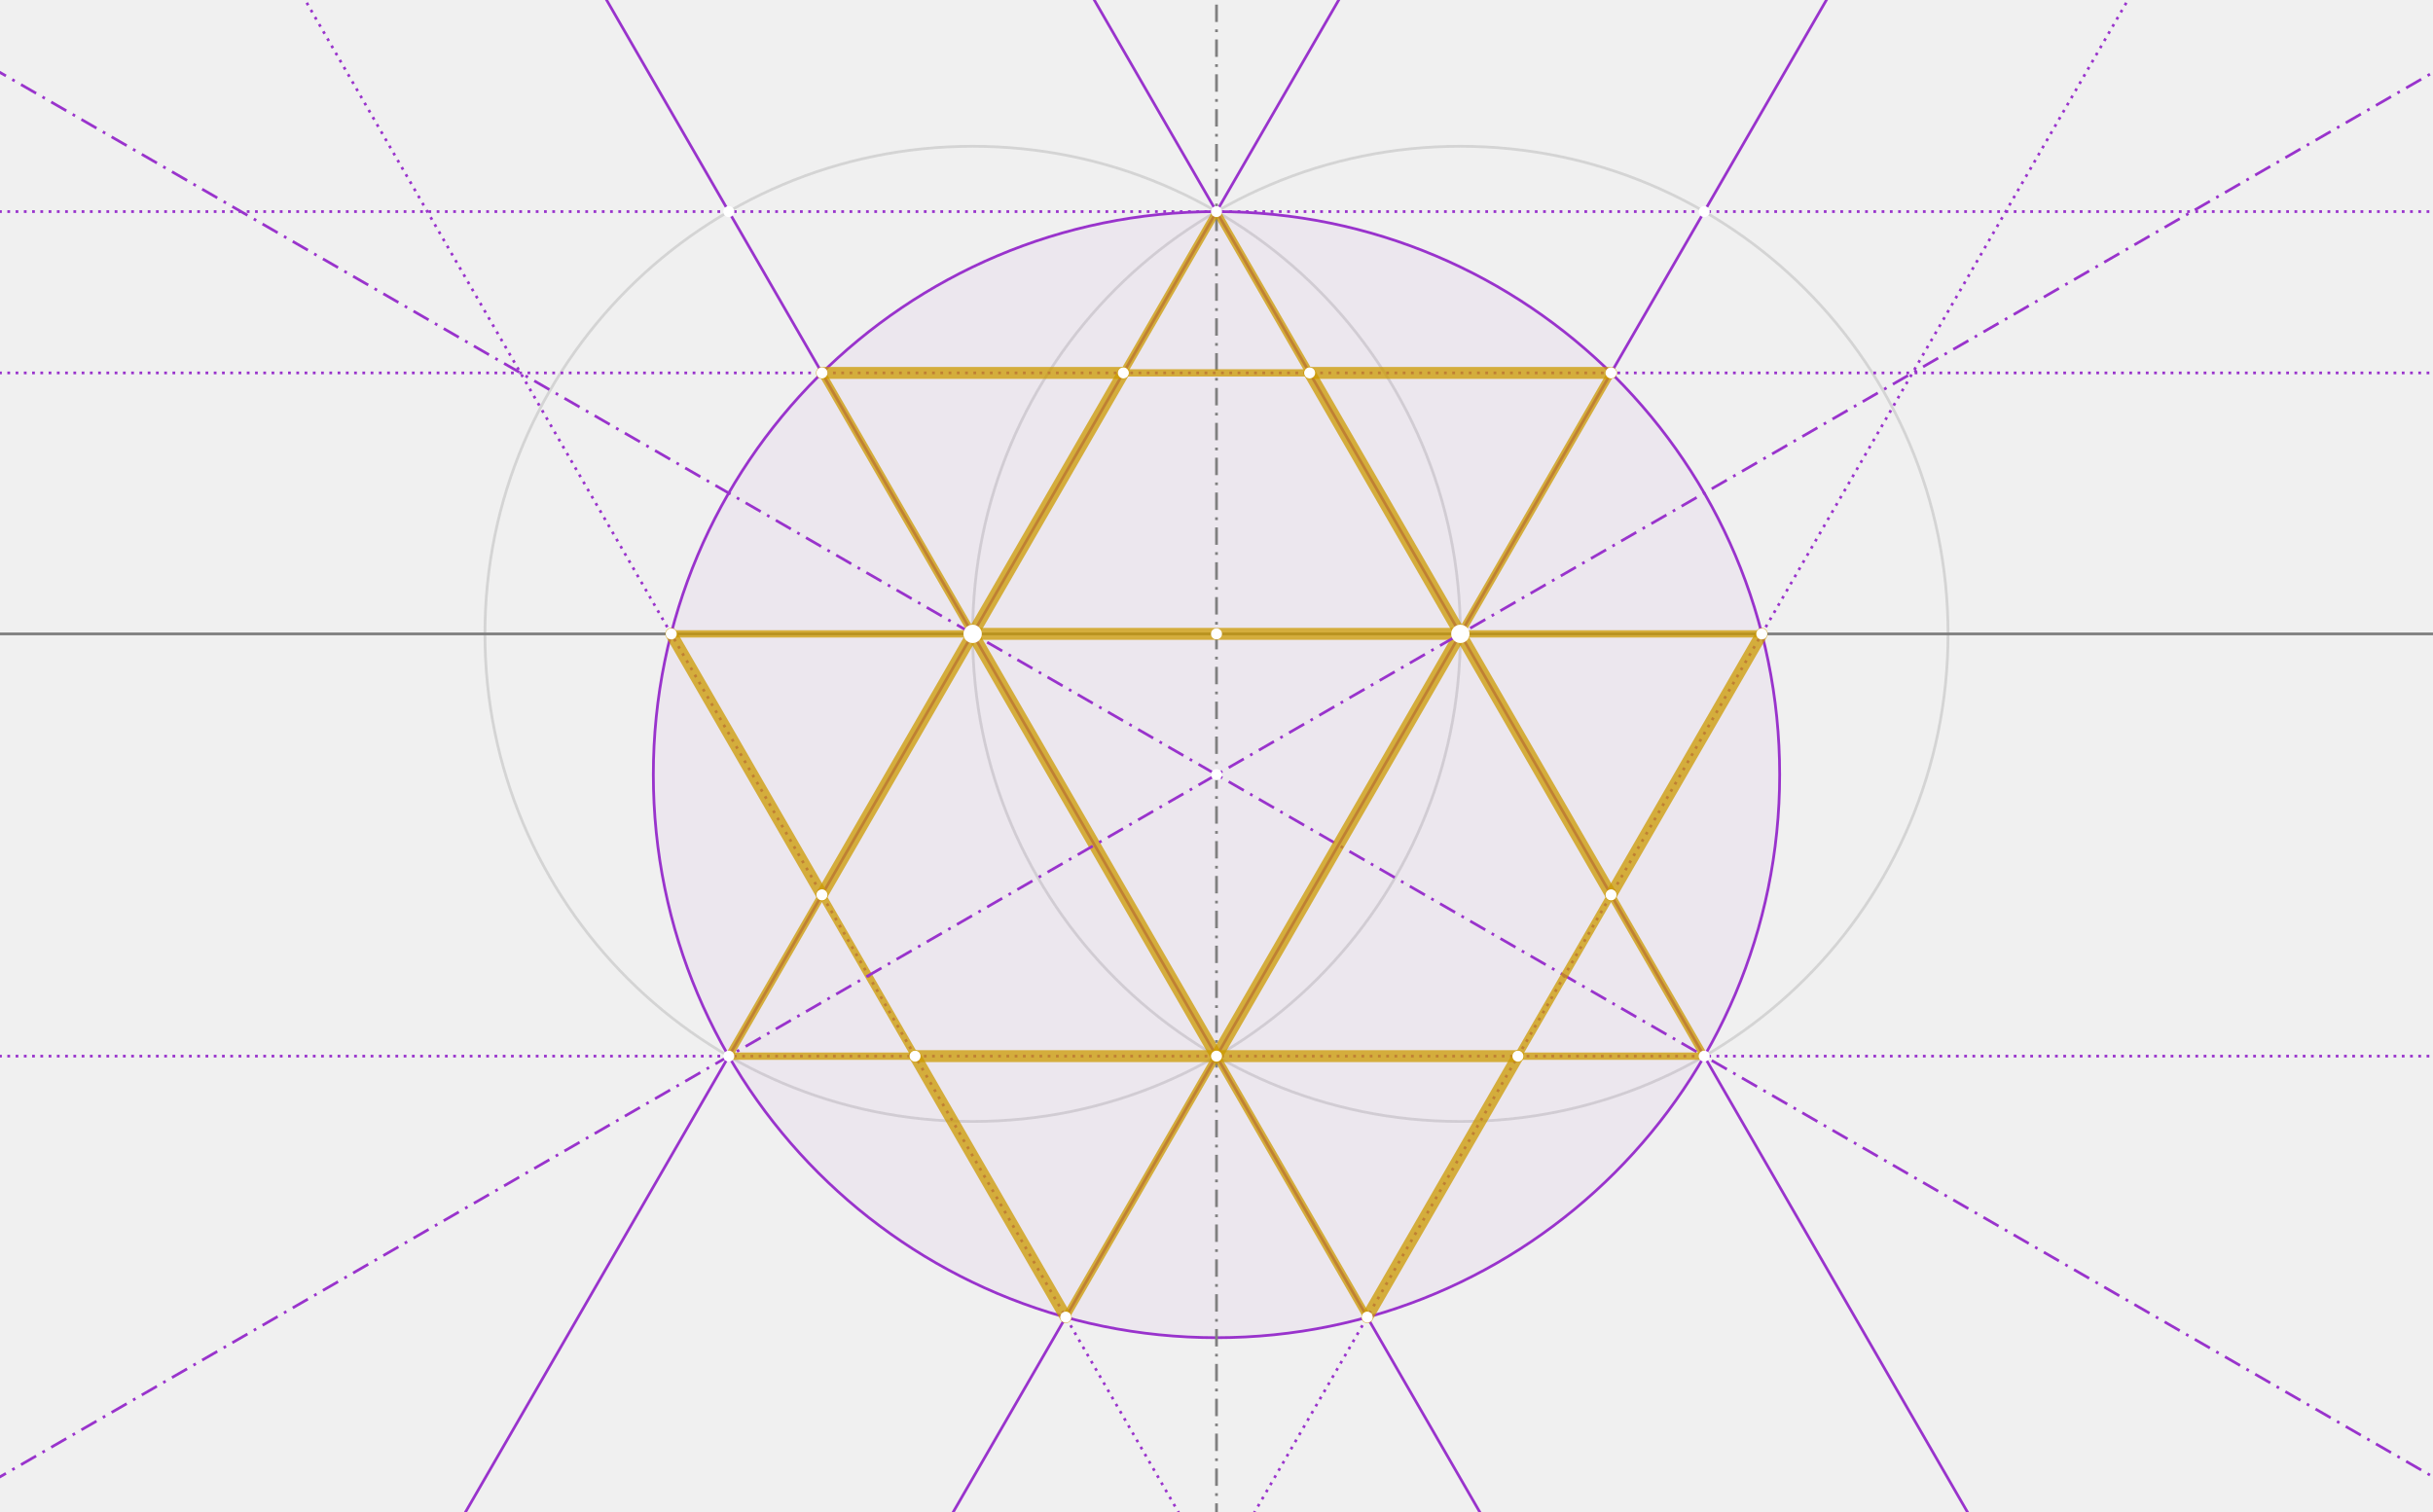
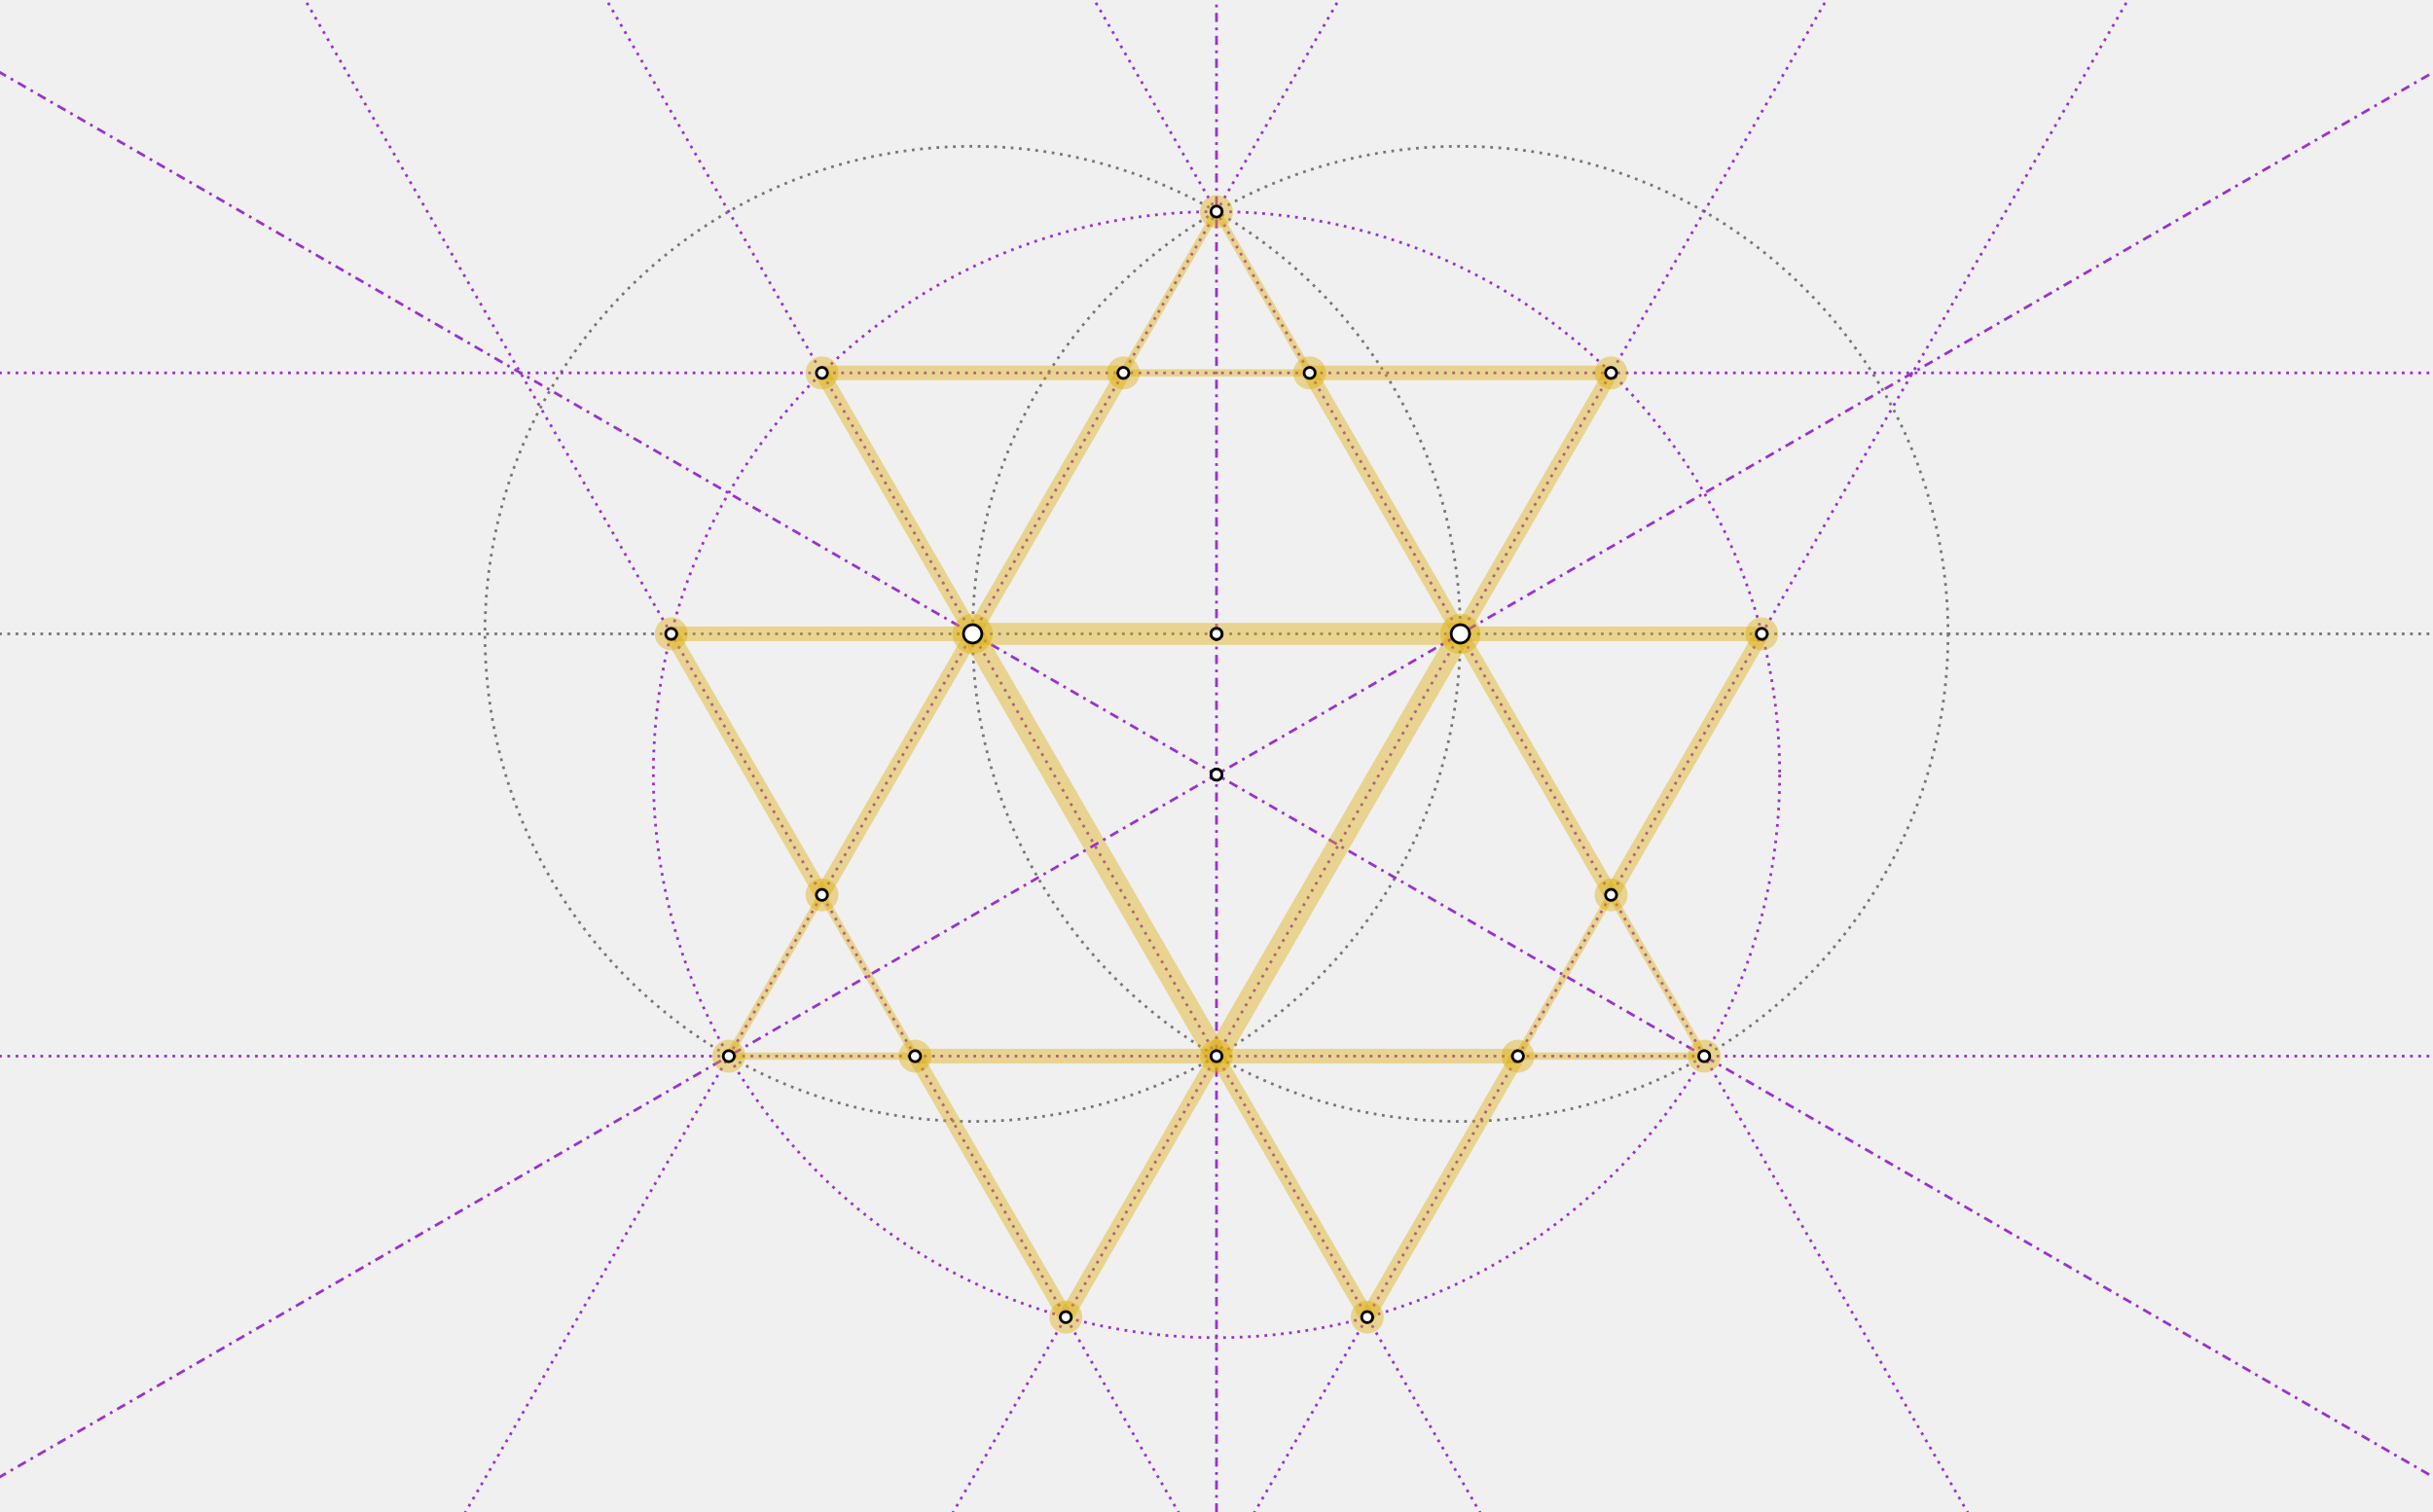
<svg xmlns="http://www.w3.org/2000/svg" version="1.1" baseProfile="full" x="0px" y="0px" width="1326px" height="824px" viewBox="0 0 1326 824">
  <style>
- .point { stroke: black; stroke-width: 3; fill: white; }
- .line { stroke: #808080; stroke-width: 3; stroke-opacity: 0.3; stroke-linejoin: round; stroke-linecap: butt; } 
- .circle { stroke: #808080; stroke-width: 3; stroke-opacity: 0.3; stroke-linejoin: round; stroke-linecap: butt; fill: none; } 
- .polygon { stroke-width: 5; stroke-linejoin: round; stroke-linecap: butt; fill: none; } 
- .bisector { stroke-dasharray: 13, 5, 3, 5; }
- .secondary { stroke-dasharray: 3 5; } 
- .root3 { stroke: #93C; stroke-width: 5; fill: #93C; fill-opacity: 0.2; stroke-opacity: 0.7; } 
- .segment { stroke-width: 7; stroke-linecap: round; } 
+ .golden { stroke: #DA0; stroke-opacity: 0.4; fill: #DA0; } 
+ .selected { stroke: #69C; stroke-opacity: 0.4; fill: #69C; } 
+ .point { stroke: black; stroke-width: 1.5; fill: white; }
+ .point &gt; path:nth-child(1) { stroke: black;  fill: none; }
+ .point &gt; path:nth-child(2) { stroke: black; stroke-width: 1.5;  fill: white; }
+ .point.golden &gt; path:nth-child(1) { stroke-width: 12;   stroke: #DA0; stroke-opacity: 0.4; fill: #DA0;  }
+ .point.golden &gt; path:nth-child(2) { stroke: black; stroke-width: 1.5; stroke-opacity: 1; fill: white; }
+ .point.selected &gt; path:nth-child(1) { stroke-width: 12;   stroke: #69C; stroke-opacity: 0.4; fill: #DA0;  }
+ .point.selected &gt; path:nth-child(2) { stroke: black; stroke-width: 1.5; stroke-opacity: 1; fill: white; }
+ .line { stroke: #93C; stroke-width: 1.5; stroke-opacity: 1; stroke-dasharray: 1.5 3;  } 
+ .line.selected { stroke: #69C; }
+ .circle {fill: none; stroke: #93C; stroke-width: 1.5; stroke-opacity: 1; stroke-dasharray: 1.5 3; }
+ .polygon { stroke-width: 5; stroke-linejoin: round;  fill: #93C; fill-opacity: .1; } 
+ .bisector { stroke-dasharray: 1.5, 3, 5, 3; }
+ .segment {} 
.a { stroke-width: 4; } 
.b { stroke-width: 8; } 
.c { stroke-width: 12; } 
.d { stroke-width: 16; } 
- .golden { stroke: #DA0; stroke-opacity: 0.4; fill: #DA0; } 
- .point.golden { stroke-width: 12; fill: black; }
+ #base .circle { stroke: #777; }
+ #base .line { stroke: #777; }
  </style>
-   <g stroke-linejoin="miter" stroke-dashoffset="0" stroke-dasharray="none" stroke-width="1" stroke-miterlimit="10.000" stroke-linecap="square">
-     <g id="misc" />
-     <g id="layer0">
-       <g stroke-linejoin="round" stroke-width="1.5" stroke-linecap="round" fill="none" stroke-opacity=".247" stroke="#808080">
+   <g>
+     <g id="base">
+       <g class="line base">
+         <path d="M -5 345.55 L 1331.0 345.55" />
+       </g>
+       <g class="circle">
        <path d="M 795.90 345.55 C 795.90 492.35 676.90 611.35 530.10 611.35 C 383.30 611.35 264.29 492.35 264.29 345.55 C 264.29 198.75 383.30 79.742 530.10 79.742 C 676.90 79.742 795.90 198.75 795.90 345.55 z" />
      </g>
-       <g stroke-linejoin="round" stroke-width="1.5" stroke-linecap="round" fill="none" stroke-opacity=".247" stroke="#808080">
+       <g class="circle">
        <path d="M 1061.7 345.55 C 1061.7 492.35 942.70 611.35 795.90 611.35 C 649.10 611.35 530.10 492.35 530.10 345.55 C 530.10 198.75 649.10 79.742 795.90 79.742 C 942.70 79.742 1061.7 198.75 1061.7 345.55 z" />
      </g>
-       <g fill-opacity=".047" fill-rule="nonzero" stroke="none" fill="#93C">
+     </g>
+     <g id="layer6">
+       <g class="circle">
        <path d="M 969.93 422.28 C 969.93 591.79 832.51 729.21 663.00 729.21 C 493.49 729.21 356.07 591.79 356.07 422.28 C 356.07 252.77 493.49 115.35 663.00 115.35 C 832.51 115.35 969.93 252.77 969.93 422.28 z" />
      </g>
-       <g stroke-linejoin="round" stroke-width="1.5" stroke-linecap="round" fill="none" stroke-opacity="1" stroke="#93C">
-         <path d="M 969.93 422.28 C 969.93 591.79 832.51 729.21 663.00 729.21 C 493.49 729.21 356.07 591.79 356.07 422.28 C 356.07 252.77 493.49 115.35 663.00 115.35 C 832.51 115.35 969.93 252.77 969.93 422.28 z" />
-       </g>
-     </g>
-     <g id="layer1" />
-     <g id="layer2" />
-     <g id="layer3" />
-     <g id="layer4" />
-     <g id="layer5" />
-     <g id="layer6">
-       <g stroke-linejoin="round" stroke-width="1.5" stroke-linecap="round" fill="none" stroke-opacity="1" stroke="#808080">
-         <path d="M -5 345.55 L 1331.0 345.55" />
-       </g>
-       <g stroke-linejoin="round" stroke-dasharray="9.5,4,1.5,4" stroke-width="1.5" stroke-linecap="butt" fill="none" stroke-opacity="1" stroke="#808080">
+       <g class="line bisector">
        <path d="M 663.00 829.00 L 663.00 -5" />
      </g>
-       <g stroke-linejoin="round" stroke-width="1.5" stroke-linecap="round" fill="none" stroke-opacity="1" stroke="#93C">
+       <g class="line">
        <path d="M 250.98 829.00 L 732.49 -5" />
      </g>
-       <g stroke-linejoin="round" stroke-width="1.5" stroke-linecap="round" fill="none" stroke-opacity="1" stroke="#93C">
+       <g class="line">
        <path d="M 1075.0 829.00 L 593.51 -5" />
      </g>
-       <g stroke-linejoin="round" stroke-width="1.5" stroke-linecap="round" fill="none" stroke-opacity="1" stroke="#93C">
+       <g class="line">
        <path d="M 809.22 829.00 L 327.71 -5" />
      </g>
-       <g stroke-linejoin="round" stroke-width="1.5" stroke-linecap="round" fill="none" stroke-opacity="1" stroke="#93C">
+       <g class="line">
        <path d="M 516.78 829.00 L 998.29 -5" />
      </g>
-       <g stroke-linejoin="round" stroke-dasharray="1.5,3" stroke-width="1.5" stroke-linecap="butt" fill="none" stroke-opacity="1" stroke="#93C">
+       <g class="line">
        <path d="M -5 575.74 L 1331.0 575.74" />
      </g>
-       <g stroke-linejoin="round" stroke-dasharray="9.5,4,1.5,4" stroke-width="1.5" stroke-linecap="butt" fill="none" stroke-opacity="1" stroke="#93C">
+       <g class="line bisector">
        <path d="M -5 36.610 L 1331.0 807.95" />
      </g>
-       <g stroke-linejoin="round" stroke-dasharray="1.5,3" stroke-width="1.5" stroke-linecap="butt" fill="none" stroke-opacity="1" stroke="#93C">
+       <g class="line">
        <path d="M -5 203.28 L 1331.0 203.28" />
      </g>
-       <g stroke-linejoin="round" stroke-dasharray="1.5,3" stroke-width="1.5" stroke-linecap="butt" fill="none" stroke-opacity="1" stroke="#93C">
+       <g class="line">
        <path d="M 644.94 829.00 L 163.43 -5" />
      </g>
-       <g stroke-linejoin="round" stroke-dasharray="1.5,3" stroke-width="1.5" stroke-linecap="butt" fill="none" stroke-opacity="1" stroke="#93C">
+       <g class="line">
        <path d="M 681.06 829.00 L 1162.6 -5" />
      </g>
    </g>
    <g id="layer7">
-       <g stroke-linejoin="round" stroke-width="4" stroke-linecap="round" fill="none" stroke-opacity=".749" stroke="#cc9900">
+       <g class="segment golden b">
        <path d="M 365.82 345.55 L 530.10 345.55" />
      </g>
-       <g stroke-linejoin="round" stroke-width="6.5" stroke-linecap="round" fill="none" stroke-opacity=".749" stroke="#cc9900">
+       <g class="segment golden c">
        <path d="M 530.10 345.55 L 795.90 345.55" />
      </g>
-       <g stroke-linejoin="round" stroke-width="4" stroke-linecap="round" fill="none" stroke-opacity=".749" stroke="#cc9900">
+       <g class="segment golden b">
        <path d="M 795.90 345.55 L 960.18 345.55" />
      </g>
-       <g stroke-linejoin="round" stroke-width="4" stroke-linecap="round" fill="none" stroke-opacity=".749" stroke="#cc9900">
+       <g class="segment golden b">
        <path d="M 447.96 203.28 L 530.10 345.55" />
      </g>
-       <g stroke-linejoin="round" stroke-width="6.5" stroke-linecap="round" fill="none" stroke-opacity=".749" stroke="#cc9900">
+       <g class="segment golden c">
        <path d="M 530.10 345.55 L 663.00 575.74" />
      </g>
-       <g stroke-linejoin="round" stroke-width="4" stroke-linecap="round" fill="none" stroke-opacity=".749" stroke="#cc9900">
+       <g class="segment golden b">
        <path d="M 663.00 575.74 L 745.14 718.01" />
      </g>
-       <g stroke-linejoin="round" stroke-width="4" stroke-linecap="round" fill="none" stroke-opacity=".749" stroke="#cc9900">
+       <g class="segment golden b">
        <path d="M 580.86 718.01 L 663.00 575.74" />
      </g>
-       <g stroke-linejoin="round" stroke-width="6.5" stroke-linecap="round" fill="none" stroke-opacity=".749" stroke="#cc9900">
+       <g class="segment golden c">
        <path d="M 663.00 575.74 L 795.90 345.55" />
      </g>
-       <g stroke-linejoin="round" stroke-width="4" stroke-linecap="round" fill="none" stroke-opacity=".749" stroke="#cc9900">
+       <g class="segment golden b">
        <path d="M 795.90 345.55 L 878.04 203.28" />
      </g>
-       <g stroke-linejoin="round" stroke-width="6.5" stroke-linecap="round" fill="none" stroke-opacity=".749" stroke="#cc9900">
+       <g class="segment golden b">
        <path d="M 447.96 203.28 L 612.24 203.28" />
      </g>
-       <g stroke-linejoin="round" stroke-width="4" stroke-linecap="round" fill="none" stroke-opacity=".749" stroke="#cc9900">
+       <g class="segment golden a">
        <path d="M 612.24 203.28 L 713.76 203.28" />
      </g>
-       <g stroke-linejoin="round" stroke-width="6.5" stroke-linecap="round" fill="none" stroke-opacity=".749" stroke="#cc9900">
+       <g class="segment golden b">
        <path d="M 713.76 203.28 L 878.04 203.28" />
      </g>
-       <g stroke-linejoin="round" stroke-width="6.5" stroke-linecap="round" fill="none" stroke-opacity=".749" stroke="#cc9900">
+       <g class="segment golden b">
        <path d="M 365.82 345.55 L 447.96 487.82" />
      </g>
-       <g stroke-linejoin="round" stroke-width="4" stroke-linecap="round" fill="none" stroke-opacity=".749" stroke="#cc9900">
+       <g class="segment golden a">
        <path d="M 447.96 487.82 L 498.72 575.74" />
      </g>
-       <g stroke-linejoin="round" stroke-width="6.5" stroke-linecap="round" fill="none" stroke-opacity=".749" stroke="#cc9900">
+       <g class="segment golden b">
        <path d="M 498.72 575.74 L 580.86 718.01" />
      </g>
-       <g stroke-linejoin="round" stroke-width="6.5" stroke-linecap="round" fill="none" stroke-opacity=".749" stroke="#cc9900">
+       <g class="segment golden b">
        <path d="M 745.14 718.01 L 827.28 575.74" />
      </g>
-       <g stroke-linejoin="round" stroke-width="4" stroke-linecap="round" fill="none" stroke-opacity=".749" stroke="#cc9900">
+       <g class="segment golden a">
        <path d="M 827.28 575.74 L 878.04 487.82" />
      </g>
-       <g stroke-linejoin="round" stroke-width="6.5" stroke-linecap="round" fill="none" stroke-opacity=".749" stroke="#cc9900">
+       <g class="segment golden b">
        <path d="M 878.04 487.82 L 960.18 345.55" />
      </g>
-       <g stroke-linejoin="round" stroke-width="4" stroke-linecap="round" fill="none" stroke-opacity=".749" stroke="#cc9900">
+       <g class="segment golden a">
        <path d="M 663.00 115.35 L 612.24 203.28" />
      </g>
-       <g stroke-linejoin="round" stroke-width="6.5" stroke-linecap="round" fill="none" stroke-opacity=".749" stroke="#cc9900">
+       <g class="segment golden b">
        <path d="M 612.24 203.28 L 530.10 345.55" />
      </g>
-       <g stroke-linejoin="round" stroke-width="4" stroke-linecap="round" fill="none" stroke-opacity=".749" stroke="#cc9900">
+       <g class="segment golden a">
        <path d="M 663.00 115.35 L 713.76 203.28" />
      </g>
-       <g stroke-linejoin="round" stroke-width="6.5" stroke-linecap="round" fill="none" stroke-opacity=".749" stroke="#cc9900">
+       <g class="segment golden b">
        <path d="M 713.76 203.28 L 795.90 345.55" />
      </g>
-       <g stroke-linejoin="round" stroke-width="4" stroke-linecap="round" fill="none" stroke-opacity=".749" stroke="#cc9900">
+       <g class="segment golden a">
        <path d="M 928.81 575.74 L 878.04 487.82" />
      </g>
-       <g stroke-linejoin="round" stroke-width="6.5" stroke-linecap="round" fill="none" stroke-opacity=".749" stroke="#cc9900">
+       <g class="segment golden b">
        <path d="M 878.04 487.82 L 795.90 345.55" />
      </g>
-       <g stroke-linejoin="round" stroke-width="4" stroke-linecap="round" fill="none" stroke-opacity=".749" stroke="#cc9900">
+       <g class="segment golden a">
        <path d="M 928.81 575.74 L 827.28 575.74" />
      </g>
-       <g stroke-linejoin="round" stroke-width="6.5" stroke-linecap="round" fill="none" stroke-opacity=".749" stroke="#cc9900">
+       <g class="segment golden b">
        <path d="M 827.28 575.74 L 663.00 575.74" />
      </g>
-       <g stroke-linejoin="round" stroke-width="4" stroke-linecap="round" fill="none" stroke-opacity=".749" stroke="#cc9900">
+       <g class="segment golden a">
        <path d="M 397.19 575.74 L 498.72 575.74" />
      </g>
-       <g stroke-linejoin="round" stroke-width="6.5" stroke-linecap="round" fill="none" stroke-opacity=".749" stroke="#cc9900">
+       <g class="segment golden b">
        <path d="M 498.72 575.74 L 663.00 575.74" />
      </g>
-       <g stroke-linejoin="round" stroke-width="4" stroke-linecap="round" fill="none" stroke-opacity=".749" stroke="#cc9900">
+       <g class="segment golden a">
        <path d="M 397.19 575.74 L 447.96 487.82" />
      </g>
-       <g stroke-linejoin="round" stroke-width="6.5" stroke-linecap="round" fill="none" stroke-opacity=".749" stroke="#cc9900">
+       <g class="segment golden b">
        <path d="M 447.96 487.82 L 530.10 345.55" />
      </g>
    </g>
    <g id="layer8">
-       <g stroke-linejoin="round" stroke-dasharray="1.5,3" stroke-width="1.5" stroke-linecap="butt" fill="none" stroke-opacity="1" stroke="#93C">
-         <path d="M -5 115.35 L 1331.0 115.35" />
-       </g>
-       <g stroke-linejoin="round" stroke-dasharray="9.5,4,1.5,4" stroke-width="1.5" stroke-linecap="butt" fill="none" stroke-opacity="1" stroke="#93C">
+       <g class="line bisector">
        <path d="M -5 807.95 L 1331.0 36.610" />
      </g>
-       <g fill-opacity="1" fill-rule="nonzero" stroke="none" fill="#FFFFFF">
-         <path d="M 400.19 115.35 C 400.19 117.01 398.85 118.35 397.19 118.35 C 395.54 118.35 394.19 117.01 394.19 115.35 C 394.19 113.70 395.54 112.35 397.19 112.35 C 398.85 112.35 400.19 113.70 400.19 115.35 z" />
-       </g>
-       <g fill-opacity="1" fill-rule="nonzero" stroke="none" fill="#FFFFFF">
-         <path d="M 931.81 115.35 C 931.81 117.01 930.46 118.35 928.81 118.35 C 927.15 118.35 925.81 117.01 925.81 115.35 C 925.81 113.70 927.15 112.35 928.81 112.35 C 930.46 112.35 931.81 113.70 931.81 115.35 z" />
-       </g>
    </g>
    <g id="layer9">
-       <g fill-opacity="1" fill-rule="nonzero" stroke="none" fill="#FFFFFF">
+       <g class="point golden">
        <path d="M 535.10 345.55 C 535.10 348.31 532.86 350.55 530.10 350.55 C 527.34 350.55 525.10 348.31 525.10 345.55 C 525.10 342.79 527.34 340.55 530.10 340.55 C 532.86 340.55 535.10 342.79 535.10 345.55 z" />
-       </g>
-       <g fill-opacity="1" fill-rule="nonzero" stroke="none" fill="#FFFFFF">
+         <path d="M 535.10 345.55 C 535.10 348.31 532.86 350.55 530.10 350.55 C 527.34 350.55 525.10 348.31 525.10 345.55 C 525.10 342.79 527.34 340.55 530.10 340.55 C 532.86 340.55 535.10 342.79 535.10 345.55 z" />
+       </g>
+       <g class="point golden">
        <path d="M 800.90 345.55 C 800.90 348.31 798.66 350.55 795.90 350.55 C 793.14 350.55 790.90 348.31 790.90 345.55 C 790.90 342.79 793.14 340.55 795.90 340.55 C 798.66 340.55 800.90 342.79 800.90 345.55 z" />
-       </g>
-       <g fill-opacity="1" fill-rule="nonzero" stroke="none" fill="#FFFFFF">
+         <path d="M 800.90 345.55 C 800.90 348.31 798.66 350.55 795.90 350.55 C 793.14 350.55 790.90 348.31 790.90 345.55 C 790.90 342.79 793.14 340.55 795.90 340.55 C 798.66 340.55 800.90 342.79 800.90 345.55 z" />
+       </g>
+       <g class="point golden">
        <path d="M 666.00 115.35 C 666.00 117.01 664.66 118.35 663.00 118.35 C 661.34 118.35 660.00 117.01 660.00 115.35 C 660.00 113.70 661.34 112.35 663.00 112.35 C 664.66 112.35 666.00 113.70 666.00 115.35 z" />
-       </g>
-       <g fill-opacity="1" fill-rule="nonzero" stroke="none" fill="#FFFFFF">
+         <path d="M 666.00 115.35 C 666.00 117.01 664.66 118.35 663.00 118.35 C 661.34 118.35 660.00 117.01 660.00 115.35 C 660.00 113.70 661.34 112.35 663.00 112.35 C 664.66 112.35 666.00 113.70 666.00 115.35 z" />
+       </g>
+       <g class="point golden">
        <path d="M 666.00 575.74 C 666.00 577.40 664.66 578.74 663.00 578.74 C 661.34 578.74 660.00 577.40 660.00 575.74 C 660.00 574.09 661.34 572.74 663.00 572.74 C 664.66 572.74 666.00 574.09 666.00 575.74 z" />
-       </g>
-       <g fill-opacity="1" fill-rule="nonzero" stroke="none" fill="#FFFFFF">
+         <path d="M 666.00 575.74 C 666.00 577.40 664.66 578.74 663.00 578.74 C 661.34 578.74 660.00 577.40 660.00 575.74 C 660.00 574.09 661.34 572.74 663.00 572.74 C 664.66 572.74 666.00 574.09 666.00 575.74 z" />
+       </g>
+       <g class="point">
        <path d="M 666.00 345.55 C 666.00 347.21 664.66 348.55 663.00 348.55 C 661.34 348.55 660.00 347.21 660.00 345.55 C 660.00 343.89 661.34 342.55 663.00 342.55 C 664.66 342.55 666.00 343.89 666.00 345.55 z" />
-       </g>
-       <g fill-opacity="1" fill-rule="nonzero" stroke="none" fill="#FFFFFF">
+         <path d="M 666.00 345.55 C 666.00 347.21 664.66 348.55 663.00 348.55 C 661.34 348.55 660.00 347.21 660.00 345.55 C 660.00 343.89 661.34 342.55 663.00 342.55 C 664.66 342.55 666.00 343.89 666.00 345.55 z" />
+       </g>
+       <g class="point golden">
        <path d="M 931.81 575.74 C 931.81 577.40 930.46 578.74 928.81 578.74 C 927.15 578.74 925.81 577.40 925.81 575.74 C 925.81 574.09 927.15 572.74 928.81 572.74 C 930.46 572.74 931.81 574.09 931.81 575.74 z" />
-       </g>
-       <g fill-opacity="1" fill-rule="nonzero" stroke="none" fill="#FFFFFF">
+         <path d="M 931.81 575.74 C 931.81 577.40 930.46 578.74 928.81 578.74 C 927.15 578.74 925.81 577.40 925.81 575.74 C 925.81 574.09 927.15 572.74 928.81 572.74 C 930.46 572.74 931.81 574.09 931.81 575.74 z" />
+       </g>
+       <g class="point golden">
        <path d="M 400.19 575.74 C 400.19 577.40 398.85 578.74 397.19 578.74 C 395.54 578.74 394.19 577.40 394.19 575.74 C 394.19 574.09 395.54 572.74 397.19 572.74 C 398.85 572.74 400.19 574.09 400.19 575.74 z" />
-       </g>
-       <g fill-opacity="1" fill-rule="nonzero" stroke="none" fill="#FFFFFF">
+         <path d="M 400.19 575.74 C 400.19 577.40 398.85 578.74 397.19 578.74 C 395.54 578.74 394.19 577.40 394.19 575.74 C 394.19 574.09 395.54 572.74 397.19 572.74 C 398.85 572.74 400.19 574.09 400.19 575.74 z" />
+       </g>
+       <g class="point">
        <path d="M 666.00 422.28 C 666.00 423.94 664.66 425.28 663.00 425.28 C 661.34 425.28 660.00 423.94 660.00 422.28 C 660.00 420.62 661.34 419.28 663.00 419.28 C 664.66 419.28 666.00 420.62 666.00 422.28 z" />
-       </g>
-       <g fill-opacity="1" fill-rule="nonzero" stroke="none" fill="#FFFFFF">
+         <path d="M 666.00 422.28 C 666.00 423.94 664.66 425.28 663.00 425.28 C 661.34 425.28 660.00 423.94 660.00 422.28 C 660.00 420.62 661.34 419.28 663.00 419.28 C 664.66 419.28 666.00 420.62 666.00 422.28 z" />
+       </g>
+       <g class="point golden">
        <path d="M 368.82 345.55 C 368.82 347.21 367.48 348.55 365.82 348.55 C 364.16 348.55 362.82 347.21 362.82 345.55 C 362.82 343.89 364.16 342.55 365.82 342.55 C 367.48 342.55 368.82 343.89 368.82 345.55 z" />
-       </g>
-       <g fill-opacity="1" fill-rule="nonzero" stroke="none" fill="#FFFFFF">
+         <path d="M 368.82 345.55 C 368.82 347.21 367.48 348.55 365.82 348.55 C 364.16 348.55 362.82 347.21 362.82 345.55 C 362.82 343.89 364.16 342.55 365.82 342.55 C 367.48 342.55 368.82 343.89 368.82 345.55 z" />
+       </g>
+       <g class="point golden">
        <path d="M 963.18 345.55 C 963.18 347.21 961.84 348.55 960.18 348.55 C 958.52 348.55 957.18 347.21 957.18 345.55 C 957.18 343.89 958.52 342.55 960.18 342.55 C 961.84 342.55 963.18 343.89 963.18 345.55 z" />
-       </g>
-       <g fill-opacity="1" fill-rule="nonzero" stroke="none" fill="#FFFFFF">
+         <path d="M 963.18 345.55 C 963.18 347.21 961.84 348.55 960.18 348.55 C 958.52 348.55 957.18 347.21 957.18 345.55 C 957.18 343.89 958.52 342.55 960.18 342.55 C 961.84 342.55 963.18 343.89 963.18 345.55 z" />
+       </g>
+       <g class="point golden">
        <path d="M 450.96 203.28 C 450.96 204.94 449.61 206.28 447.96 206.28 C 446.30 206.28 444.96 204.94 444.96 203.28 C 444.96 201.62 446.30 200.28 447.96 200.28 C 449.61 200.28 450.96 201.62 450.96 203.28 z" />
-       </g>
-       <g fill-opacity="1" fill-rule="nonzero" stroke="none" fill="#FFFFFF">
+         <path d="M 450.96 203.28 C 450.96 204.94 449.61 206.28 447.96 206.28 C 446.30 206.28 444.96 204.94 444.96 203.28 C 444.96 201.62 446.30 200.28 447.96 200.28 C 449.61 200.28 450.96 201.62 450.96 203.28 z" />
+       </g>
+       <g class="point golden">
        <path d="M 881.04 203.28 C 881.04 204.94 879.70 206.28 878.04 206.28 C 876.39 206.28 875.04 204.94 875.04 203.28 C 875.04 201.62 876.39 200.28 878.04 200.28 C 879.70 200.28 881.04 201.62 881.04 203.28 z" />
-       </g>
-       <g fill-opacity="1" fill-rule="nonzero" stroke="none" fill="#FFFFFF">
+         <path d="M 881.04 203.28 C 881.04 204.94 879.70 206.28 878.04 206.28 C 876.39 206.28 875.04 204.94 875.04 203.28 C 875.04 201.62 876.39 200.28 878.04 200.28 C 879.70 200.28 881.04 201.62 881.04 203.28 z" />
+       </g>
+       <g class="point golden">
        <path d="M 748.14 718.01 C 748.14 719.67 746.80 721.01 745.14 721.01 C 743.48 721.01 742.14 719.67 742.14 718.01 C 742.14 716.36 743.48 715.01 745.14 715.01 C 746.80 715.01 748.14 716.36 748.14 718.01 z" />
-       </g>
-       <g fill-opacity="1" fill-rule="nonzero" stroke="none" fill="#FFFFFF">
+         <path d="M 748.14 718.01 C 748.14 719.67 746.80 721.01 745.14 721.01 C 743.48 721.01 742.14 719.67 742.14 718.01 C 742.14 716.36 743.48 715.01 745.14 715.01 C 746.80 715.01 748.14 716.36 748.14 718.01 z" />
+       </g>
+       <g class="point golden">
        <path d="M 583.86 718.01 C 583.86 719.67 582.52 721.01 580.86 721.01 C 579.20 721.01 577.86 719.67 577.86 718.01 C 577.86 716.36 579.20 715.01 580.86 715.01 C 582.52 715.01 583.86 716.36 583.86 718.01 z" />
-       </g>
-       <g fill-opacity="1" fill-rule="nonzero" stroke="none" fill="#FFFFFF">
+         <path d="M 583.86 718.01 C 583.86 719.67 582.52 721.01 580.86 721.01 C 579.20 721.01 577.86 719.67 577.86 718.01 C 577.86 716.36 579.20 715.01 580.86 715.01 C 582.52 715.01 583.86 716.36 583.86 718.01 z" />
+       </g>
+       <g class="point golden">
        <path d="M 615.24 203.28 C 615.24 204.94 613.89 206.28 612.24 206.28 C 610.58 206.28 609.24 204.94 609.24 203.28 C 609.24 201.62 610.58 200.28 612.24 200.28 C 613.89 200.28 615.24 201.62 615.24 203.28 z" />
-       </g>
-       <g fill-opacity="1" fill-rule="nonzero" stroke="none" fill="#FFFFFF">
+         <path d="M 615.24 203.28 C 615.24 204.94 613.89 206.28 612.24 206.28 C 610.58 206.28 609.24 204.94 609.24 203.28 C 609.24 201.62 610.58 200.28 612.24 200.28 C 613.89 200.28 615.24 201.62 615.24 203.28 z" />
+       </g>
+       <g class="point golden">
        <path d="M 716.76 203.28 C 716.76 204.94 715.42 206.28 713.76 206.28 C 712.11 206.28 710.76 204.94 710.76 203.28 C 710.76 201.62 712.11 200.28 713.76 200.28 C 715.42 200.28 716.76 201.62 716.76 203.28 z" />
-       </g>
-       <g fill-opacity="1" fill-rule="nonzero" stroke="none" fill="#FFFFFF">
+         <path d="M 716.76 203.28 C 716.76 204.94 715.42 206.28 713.76 206.28 C 712.11 206.28 710.76 204.94 710.76 203.28 C 710.76 201.62 712.11 200.28 713.76 200.28 C 715.42 200.28 716.76 201.62 716.76 203.28 z" />
+       </g>
+       <g class="point golden">
        <path d="M 450.96 487.82 C 450.96 489.47 449.61 490.82 447.96 490.82 C 446.30 490.82 444.96 489.47 444.96 487.82 C 444.96 486.16 446.30 484.82 447.96 484.82 C 449.61 484.82 450.96 486.16 450.96 487.82 z" />
-       </g>
-       <g fill-opacity="1" fill-rule="nonzero" stroke="none" fill="#FFFFFF">
+         <path d="M 450.96 487.82 C 450.96 489.47 449.61 490.82 447.96 490.82 C 446.30 490.82 444.96 489.47 444.96 487.82 C 444.96 486.16 446.30 484.82 447.96 484.82 C 449.61 484.82 450.96 486.16 450.96 487.82 z" />
+       </g>
+       <g class="point golden">
        <path d="M 501.72 575.74 C 501.72 577.40 500.38 578.74 498.72 578.74 C 497.07 578.74 495.72 577.40 495.72 575.74 C 495.72 574.09 497.07 572.74 498.72 572.74 C 500.38 572.74 501.72 574.09 501.72 575.74 z" />
-       </g>
-       <g fill-opacity="1" fill-rule="nonzero" stroke="none" fill="#FFFFFF">
+         <path d="M 501.72 575.74 C 501.72 577.40 500.38 578.74 498.72 578.74 C 497.07 578.74 495.72 577.40 495.72 575.74 C 495.72 574.09 497.07 572.74 498.72 572.74 C 500.38 572.74 501.72 574.09 501.72 575.74 z" />
+       </g>
+       <g class="point golden">
        <path d="M 830.28 575.74 C 830.28 577.40 828.93 578.74 827.28 578.74 C 825.62 578.74 824.28 577.40 824.28 575.74 C 824.28 574.09 825.62 572.74 827.28 572.74 C 828.93 572.74 830.28 574.09 830.28 575.74 z" />
-       </g>
-       <g fill-opacity="1" fill-rule="nonzero" stroke="none" fill="#FFFFFF">
+         <path d="M 830.28 575.74 C 830.28 577.40 828.93 578.74 827.28 578.74 C 825.62 578.74 824.28 577.40 824.28 575.74 C 824.28 574.09 825.62 572.74 827.28 572.74 C 828.93 572.74 830.28 574.09 830.28 575.74 z" />
+       </g>
+       <g class="point golden">
+         <path d="M 881.04 487.82 C 881.04 489.47 879.70 490.82 878.04 490.82 C 876.39 490.82 875.04 489.47 875.04 487.82 C 875.04 486.16 876.39 484.82 878.04 484.82 C 879.70 484.82 881.04 486.16 881.04 487.82 z" />
        <path d="M 881.04 487.82 C 881.04 489.47 879.70 490.82 878.04 490.82 C 876.39 490.82 875.04 489.47 875.04 487.82 C 875.04 486.16 876.39 484.82 878.04 484.82 C 879.70 484.82 881.04 486.16 881.04 487.82 z" />
      </g>
    </g>
  </g>
</svg>
